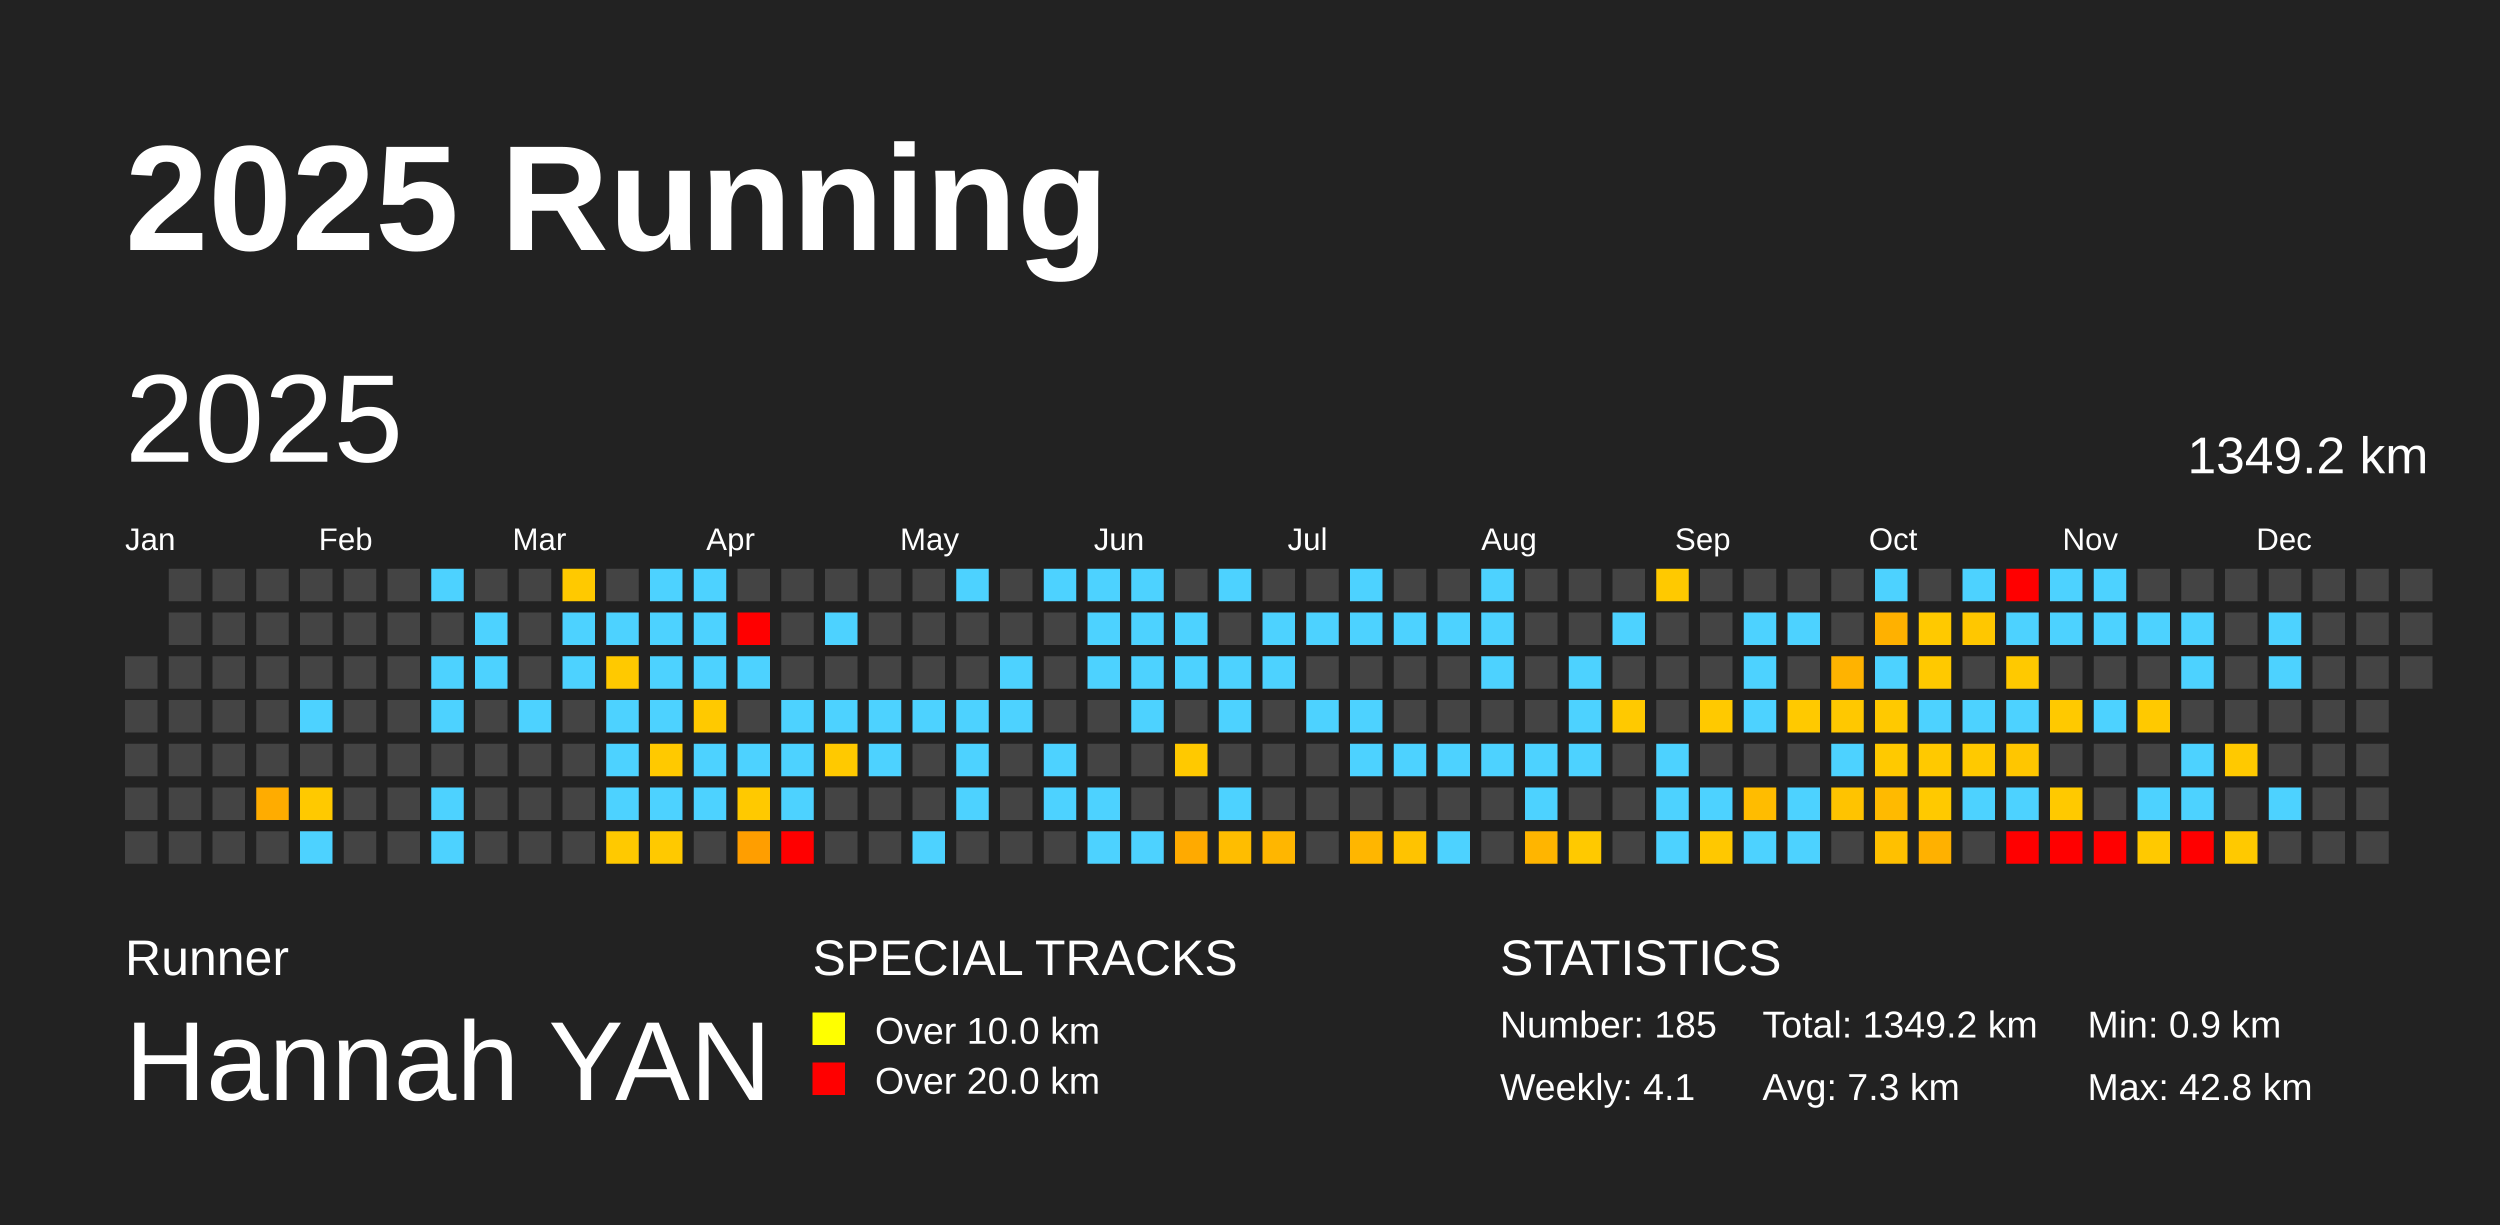
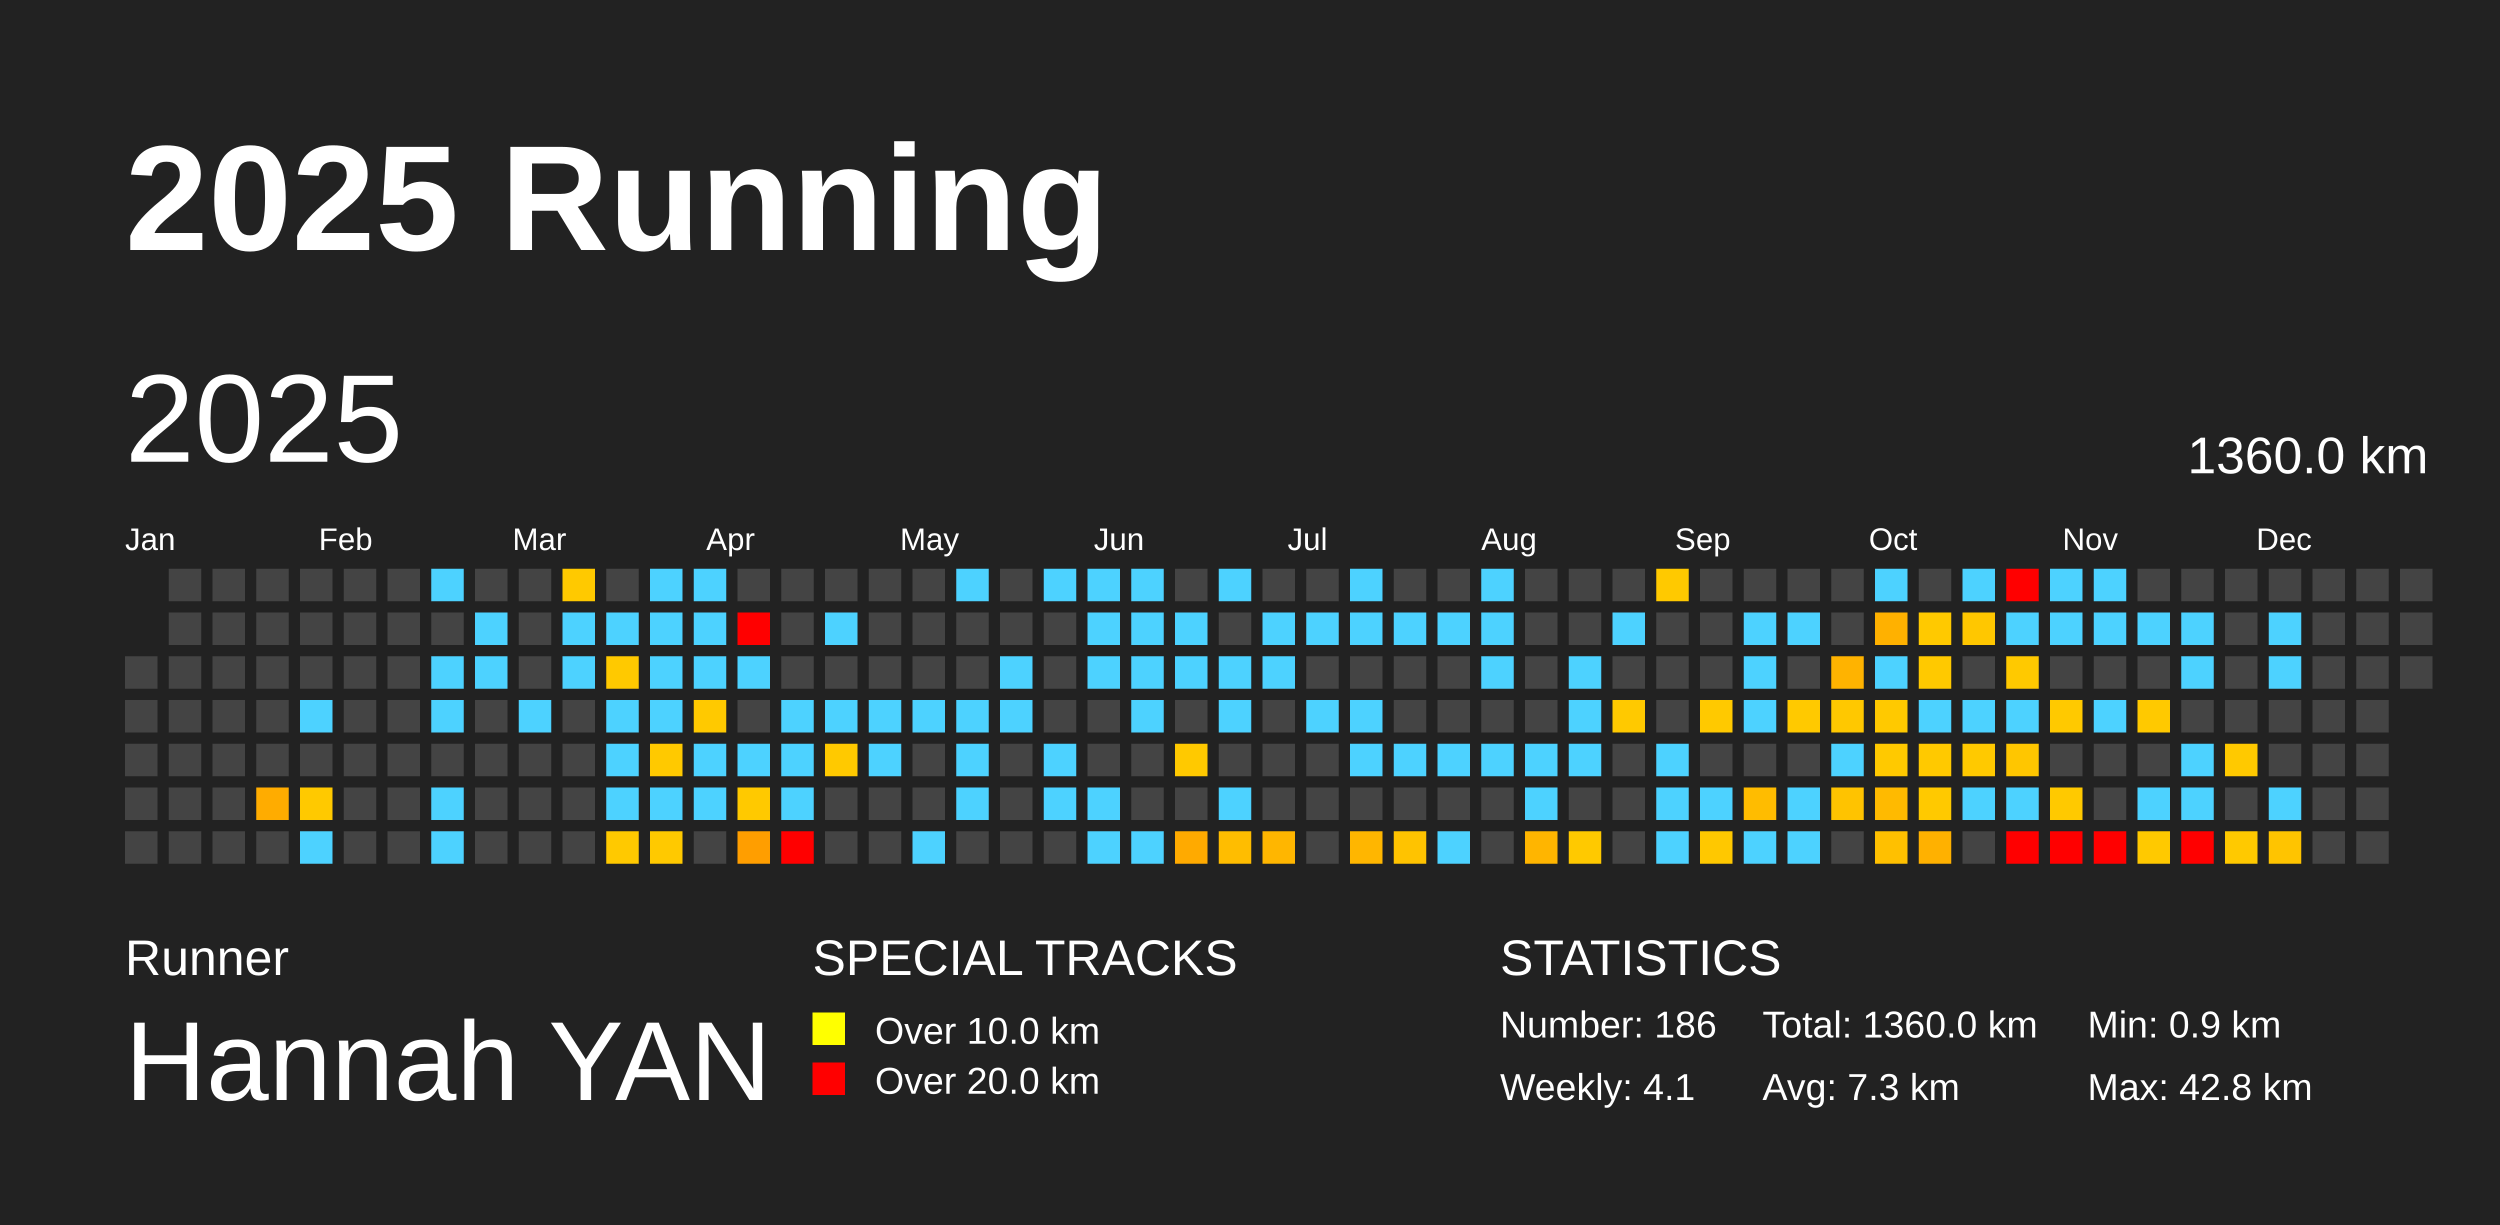
<svg xmlns="http://www.w3.org/2000/svg" baseProfile="full" height="98mm" version="1.1" viewBox="0,0,200,98" width="200mm">
  <defs />
  <rect fill="#222222" height="98" width="200" x="0" y="0" />
  <text fill="#FFFFFF" style="font-size:12px; font-family:Arial; font-weight:bold;" x="10" y="20">2025 Running</text>
  <text fill="#FFFFFF" style="font-size:4px; font-family:Arial" x="10" y="78">Runner</text>
  <text fill="#FFFFFF" style="font-size:9px; font-family:Arial" x="10" y="88">Hannah YAN</text>
  <text fill="#FFFFFF" style="font-size:4px; font-family:Arial" x="65" y="78">SPECIAL TRACKS</text>
  <rect fill="yellow" height="2.6" width="2.6" x="65" y="81" />
  <text fill="#FFFFFF" style="font-size:3px; font-family:Arial" x="70" y="83.5">Over 10.0 km</text>
  <rect fill="red" height="2.6" width="2.6" x="65" y="85" />
  <text fill="#FFFFFF" style="font-size:3px; font-family:Arial" x="70" y="87.5">Over 20.0 km</text>
  <text fill="#FFFFFF" style="font-size:4px; font-family:Arial" x="120" y="78">STATISTICS</text>
-   <text fill="#FFFFFF" style="font-size:3px; font-family:Arial" x="120" y="83">Number: 185</text>
+   <text fill="#FFFFFF" style="font-size:3px; font-family:Arial" x="120" y="83">Number: 186</text>
  <text fill="#FFFFFF" style="font-size:3px; font-family:Arial" x="120" y="88">Weekly: 4.1</text>
-   <text fill="#FFFFFF" style="font-size:3px; font-family:Arial" x="141" y="83">Total: 1349.2 km</text>
+   <text fill="#FFFFFF" style="font-size:3px; font-family:Arial" x="141" y="83">Total: 1360.0 km</text>
  <text fill="#FFFFFF" style="font-size:3px; font-family:Arial" x="141" y="88">Avg: 7.3 km</text>
  <text fill="#FFFFFF" style="font-size:3px; font-family:Arial" x="167" y="83">Min: 0.9 km</text>
  <text fill="#FFFFFF" style="font-size:3px; font-family:Arial" x="167" y="88">Max: 42.8 km</text>
  <text dominant-baseline="hanging" fill="#FFFFFF" style="font-size:10.0px; font-family:Arial;" x="10" y="30">2025</text>
-   <text dominant-baseline="hanging" fill="#FFFFFF" style="font-size:4.125px; font-family:Arial;" x="175" y="35">1349.2 km</text>
+   <text dominant-baseline="hanging" fill="#FFFFFF" style="font-size:4.125px; font-family:Arial;" x="175" y="35">1360.0 km</text>
  <text fill="#FFFFFF" style="font-size:2.5px; font-family:Arial" x="10.0" y="44">Jan</text>
  <text fill="#FFFFFF" style="font-size:2.5px; font-family:Arial" x="25.5" y="44">Feb</text>
  <text fill="#FFFFFF" style="font-size:2.5px; font-family:Arial" x="41.0" y="44">Mar</text>
  <text fill="#FFFFFF" style="font-size:2.5px; font-family:Arial" x="56.5" y="44">Apr</text>
  <text fill="#FFFFFF" style="font-size:2.5px; font-family:Arial" x="72.0" y="44">May</text>
  <text fill="#FFFFFF" style="font-size:2.5px; font-family:Arial" x="87.5" y="44">Jun</text>
  <text fill="#FFFFFF" style="font-size:2.5px; font-family:Arial" x="103.0" y="44">Jul</text>
  <text fill="#FFFFFF" style="font-size:2.5px; font-family:Arial" x="118.5" y="44">Aug</text>
  <text fill="#FFFFFF" style="font-size:2.5px; font-family:Arial" x="134.0" y="44">Sep</text>
  <text fill="#FFFFFF" style="font-size:2.5px; font-family:Arial" x="149.5" y="44">Oct</text>
  <text fill="#FFFFFF" style="font-size:2.5px; font-family:Arial" x="165.0" y="44">Nov</text>
  <text fill="#FFFFFF" style="font-size:2.5px; font-family:Arial" x="180.5" y="44">Dec</text>
  <rect fill="#444444" height="2.6" width="2.6" x="10.0" y="52.5" />
  <rect fill="#444444" height="2.6" width="2.6" x="10.0" y="56.0" />
  <rect fill="#444444" height="2.6" width="2.6" x="10.0" y="59.5" />
  <rect fill="#444444" height="2.6" width="2.6" x="10.0" y="63.0" />
  <rect fill="#444444" height="2.6" width="2.6" x="10.0" y="66.5" />
  <rect fill="#444444" height="2.6" width="2.6" x="13.5" y="45.5" />
  <rect fill="#444444" height="2.6" width="2.6" x="13.5" y="49.0" />
  <rect fill="#444444" height="2.6" width="2.6" x="13.5" y="52.5" />
  <rect fill="#444444" height="2.6" width="2.6" x="13.5" y="56.0" />
  <rect fill="#444444" height="2.6" width="2.6" x="13.5" y="59.5" />
  <rect fill="#444444" height="2.6" width="2.6" x="13.5" y="63.0" />
  <rect fill="#444444" height="2.6" width="2.6" x="13.5" y="66.5" />
  <rect fill="#444444" height="2.6" width="2.6" x="17.0" y="45.5" />
  <rect fill="#444444" height="2.6" width="2.6" x="17.0" y="49.0" />
  <rect fill="#444444" height="2.6" width="2.6" x="17.0" y="52.5" />
  <rect fill="#444444" height="2.6" width="2.6" x="17.0" y="56.0" />
  <rect fill="#444444" height="2.6" width="2.6" x="17.0" y="59.5" />
  <rect fill="#444444" height="2.6" width="2.6" x="17.0" y="63.0" />
  <rect fill="#444444" height="2.6" width="2.6" x="17.0" y="66.5" />
  <rect fill="#444444" height="2.6" width="2.6" x="20.5" y="45.5" />
  <rect fill="#444444" height="2.6" width="2.6" x="20.5" y="49.0" />
  <rect fill="#444444" height="2.6" width="2.6" x="20.5" y="52.5" />
  <rect fill="#444444" height="2.6" width="2.6" x="20.5" y="56.0" />
  <rect fill="#444444" height="2.6" width="2.6" x="20.5" y="59.5" />
  <rect fill="#ffac00" height="2.6" width="2.6" x="20.5" y="63.0" />
  <rect fill="#444444" height="2.6" width="2.6" x="20.5" y="66.5" />
  <rect fill="#444444" height="2.6" width="2.6" x="24.0" y="45.5" />
  <rect fill="#444444" height="2.6" width="2.6" x="24.0" y="49.0" />
  <rect fill="#444444" height="2.6" width="2.6" x="24.0" y="52.5" />
  <rect fill="#4dd2ff" height="2.6" width="2.6" x="24.0" y="56.0" />
  <rect fill="#444444" height="2.6" width="2.6" x="24.0" y="59.5" />
  <rect fill="#ffc900" height="2.6" width="2.6" x="24.0" y="63.0" />
  <rect fill="#4dd2ff" height="2.6" width="2.6" x="24.0" y="66.5" />
  <rect fill="#444444" height="2.6" width="2.6" x="27.5" y="45.5" />
  <rect fill="#444444" height="2.6" width="2.6" x="27.5" y="49.0" />
  <rect fill="#444444" height="2.6" width="2.6" x="27.5" y="52.5" />
  <rect fill="#444444" height="2.6" width="2.6" x="27.5" y="56.0" />
  <rect fill="#444444" height="2.6" width="2.6" x="27.5" y="59.5" />
  <rect fill="#444444" height="2.6" width="2.6" x="27.5" y="63.0" />
  <rect fill="#444444" height="2.6" width="2.6" x="27.5" y="66.5" />
  <rect fill="#444444" height="2.6" width="2.6" x="31.0" y="45.5" />
  <rect fill="#444444" height="2.6" width="2.6" x="31.0" y="49.0" />
  <rect fill="#444444" height="2.6" width="2.6" x="31.0" y="52.5" />
  <rect fill="#444444" height="2.6" width="2.6" x="31.0" y="56.0" />
  <rect fill="#444444" height="2.6" width="2.6" x="31.0" y="59.5" />
  <rect fill="#444444" height="2.6" width="2.6" x="31.0" y="63.0" />
  <rect fill="#444444" height="2.6" width="2.6" x="31.0" y="66.5" />
  <rect fill="#4dd2ff" height="2.6" width="2.6" x="34.5" y="45.5" />
  <rect fill="#444444" height="2.6" width="2.6" x="34.5" y="49.0" />
  <rect fill="#4dd2ff" height="2.6" width="2.6" x="34.5" y="52.5" />
  <rect fill="#4dd2ff" height="2.6" width="2.6" x="34.5" y="56.0" />
  <rect fill="#444444" height="2.6" width="2.6" x="34.5" y="59.5" />
  <rect fill="#4dd2ff" height="2.6" width="2.6" x="34.5" y="63.0" />
  <rect fill="#4dd2ff" height="2.6" width="2.6" x="34.5" y="66.5" />
  <rect fill="#444444" height="2.6" width="2.6" x="38.0" y="45.5" />
  <rect fill="#4dd2ff" height="2.6" width="2.6" x="38.0" y="49.0" />
  <rect fill="#4dd2ff" height="2.6" width="2.6" x="38.0" y="52.5" />
  <rect fill="#444444" height="2.6" width="2.6" x="38.0" y="56.0" />
  <rect fill="#444444" height="2.6" width="2.6" x="38.0" y="59.5" />
  <rect fill="#444444" height="2.6" width="2.6" x="38.0" y="63.0" />
  <rect fill="#444444" height="2.6" width="2.6" x="38.0" y="66.5" />
  <rect fill="#444444" height="2.6" width="2.6" x="41.5" y="45.5" />
  <rect fill="#444444" height="2.6" width="2.6" x="41.5" y="49.0" />
  <rect fill="#444444" height="2.6" width="2.6" x="41.5" y="52.5" />
  <rect fill="#4dd2ff" height="2.6" width="2.6" x="41.5" y="56.0" />
  <rect fill="#444444" height="2.6" width="2.6" x="41.5" y="59.5" />
  <rect fill="#444444" height="2.6" width="2.6" x="41.5" y="63.0" />
  <rect fill="#444444" height="2.6" width="2.6" x="41.5" y="66.5" />
  <rect fill="#ffc900" height="2.6" width="2.6" x="45.0" y="45.5" />
  <rect fill="#4dd2ff" height="2.6" width="2.6" x="45.0" y="49.0" />
  <rect fill="#4dd2ff" height="2.6" width="2.6" x="45.0" y="52.5" />
  <rect fill="#444444" height="2.6" width="2.6" x="45.0" y="56.0" />
  <rect fill="#444444" height="2.6" width="2.6" x="45.0" y="59.5" />
  <rect fill="#444444" height="2.6" width="2.6" x="45.0" y="63.0" />
  <rect fill="#444444" height="2.6" width="2.6" x="45.0" y="66.5" />
  <rect fill="#444444" height="2.6" width="2.6" x="48.5" y="45.5" />
  <rect fill="#4dd2ff" height="2.6" width="2.6" x="48.5" y="49.0" />
  <rect fill="#ffc900" height="2.6" width="2.6" x="48.5" y="52.5" />
  <rect fill="#4dd2ff" height="2.6" width="2.6" x="48.5" y="56.0" />
  <rect fill="#4dd2ff" height="2.6" width="2.6" x="48.5" y="59.5" />
  <rect fill="#4dd2ff" height="2.6" width="2.6" x="48.5" y="63.0" />
  <rect fill="#ffc900" height="2.6" width="2.6" x="48.5" y="66.5" />
  <rect fill="#4dd2ff" height="2.6" width="2.6" x="52.0" y="45.5" />
  <rect fill="#4dd2ff" height="2.6" width="2.6" x="52.0" y="49.0" />
  <rect fill="#4dd2ff" height="2.6" width="2.6" x="52.0" y="52.5" />
  <rect fill="#4dd2ff" height="2.6" width="2.6" x="52.0" y="56.0" />
  <rect fill="#ffc900" height="2.6" width="2.6" x="52.0" y="59.5" />
  <rect fill="#4dd2ff" height="2.6" width="2.6" x="52.0" y="63.0" />
  <rect fill="#ffc900" height="2.6" width="2.6" x="52.0" y="66.5" />
  <rect fill="#4dd2ff" height="2.6" width="2.6" x="55.5" y="45.5" />
  <rect fill="#4dd2ff" height="2.6" width="2.6" x="55.5" y="49.0" />
  <rect fill="#4dd2ff" height="2.6" width="2.6" x="55.5" y="52.5" />
  <rect fill="#ffc900" height="2.6" width="2.6" x="55.5" y="56.0" />
  <rect fill="#4dd2ff" height="2.6" width="2.6" x="55.5" y="59.5" />
  <rect fill="#4dd2ff" height="2.6" width="2.6" x="55.5" y="63.0" />
  <rect fill="#444444" height="2.6" width="2.6" x="55.5" y="66.5" />
  <rect fill="#444444" height="2.6" width="2.6" x="59.0" y="45.5" />
  <rect fill="red" height="2.6" width="2.6" x="59.0" y="49.0" />
  <rect fill="#4dd2ff" height="2.6" width="2.6" x="59.0" y="52.5" />
  <rect fill="#444444" height="2.6" width="2.6" x="59.0" y="56.0" />
  <rect fill="#4dd2ff" height="2.6" width="2.6" x="59.0" y="59.5" />
  <rect fill="#ffc900" height="2.6" width="2.6" x="59.0" y="63.0" />
  <rect fill="#ff9e00" height="2.6" width="2.6" x="59.0" y="66.5" />
  <rect fill="#444444" height="2.6" width="2.6" x="62.5" y="45.5" />
  <rect fill="#444444" height="2.6" width="2.6" x="62.5" y="49.0" />
  <rect fill="#444444" height="2.6" width="2.6" x="62.5" y="52.5" />
  <rect fill="#4dd2ff" height="2.6" width="2.6" x="62.5" y="56.0" />
  <rect fill="#4dd2ff" height="2.6" width="2.6" x="62.5" y="59.5" />
  <rect fill="#4dd2ff" height="2.6" width="2.6" x="62.5" y="63.0" />
  <rect fill="red" height="2.6" width="2.6" x="62.5" y="66.5" />
  <rect fill="#444444" height="2.6" width="2.6" x="66.0" y="45.5" />
  <rect fill="#4dd2ff" height="2.6" width="2.6" x="66.0" y="49.0" />
  <rect fill="#444444" height="2.6" width="2.6" x="66.0" y="52.5" />
  <rect fill="#4dd2ff" height="2.6" width="2.6" x="66.0" y="56.0" />
  <rect fill="#ffc900" height="2.6" width="2.6" x="66.0" y="59.5" />
  <rect fill="#444444" height="2.6" width="2.6" x="66.0" y="63.0" />
  <rect fill="#444444" height="2.6" width="2.6" x="66.0" y="66.5" />
  <rect fill="#444444" height="2.6" width="2.6" x="69.5" y="45.5" />
  <rect fill="#444444" height="2.6" width="2.6" x="69.5" y="49.0" />
  <rect fill="#444444" height="2.6" width="2.6" x="69.5" y="52.5" />
  <rect fill="#4dd2ff" height="2.6" width="2.6" x="69.5" y="56.0" />
  <rect fill="#4dd2ff" height="2.6" width="2.6" x="69.5" y="59.5" />
  <rect fill="#444444" height="2.6" width="2.6" x="69.5" y="63.0" />
  <rect fill="#444444" height="2.6" width="2.6" x="69.5" y="66.5" />
  <rect fill="#444444" height="2.6" width="2.6" x="73.0" y="45.5" />
  <rect fill="#444444" height="2.6" width="2.6" x="73.0" y="49.0" />
  <rect fill="#444444" height="2.6" width="2.6" x="73.0" y="52.5" />
  <rect fill="#4dd2ff" height="2.6" width="2.6" x="73.0" y="56.0" />
  <rect fill="#444444" height="2.6" width="2.6" x="73.0" y="59.5" />
  <rect fill="#444444" height="2.6" width="2.6" x="73.0" y="63.0" />
  <rect fill="#4dd2ff" height="2.6" width="2.6" x="73.0" y="66.5" />
  <rect fill="#4dd2ff" height="2.6" width="2.6" x="76.5" y="45.5" />
  <rect fill="#444444" height="2.6" width="2.6" x="76.5" y="49.0" />
  <rect fill="#444444" height="2.6" width="2.6" x="76.5" y="52.5" />
  <rect fill="#4dd2ff" height="2.6" width="2.6" x="76.5" y="56.0" />
  <rect fill="#4dd2ff" height="2.6" width="2.6" x="76.5" y="59.5" />
  <rect fill="#4dd2ff" height="2.6" width="2.6" x="76.5" y="63.0" />
  <rect fill="#444444" height="2.6" width="2.6" x="76.5" y="66.5" />
  <rect fill="#444444" height="2.6" width="2.6" x="80.0" y="45.5" />
  <rect fill="#444444" height="2.6" width="2.6" x="80.0" y="49.0" />
  <rect fill="#4dd2ff" height="2.6" width="2.6" x="80.0" y="52.5" />
  <rect fill="#4dd2ff" height="2.6" width="2.6" x="80.0" y="56.0" />
  <rect fill="#444444" height="2.6" width="2.6" x="80.0" y="59.5" />
  <rect fill="#444444" height="2.6" width="2.6" x="80.0" y="63.0" />
  <rect fill="#444444" height="2.6" width="2.6" x="80.0" y="66.5" />
  <rect fill="#4dd2ff" height="2.6" width="2.6" x="83.5" y="45.5" />
  <rect fill="#444444" height="2.6" width="2.6" x="83.5" y="49.0" />
  <rect fill="#444444" height="2.6" width="2.6" x="83.5" y="52.5" />
  <rect fill="#444444" height="2.6" width="2.6" x="83.5" y="56.0" />
  <rect fill="#4dd2ff" height="2.6" width="2.6" x="83.5" y="59.5" />
  <rect fill="#4dd2ff" height="2.6" width="2.6" x="83.5" y="63.0" />
  <rect fill="#444444" height="2.6" width="2.6" x="83.5" y="66.5" />
  <rect fill="#4dd2ff" height="2.6" width="2.6" x="87.0" y="45.5" />
  <rect fill="#4dd2ff" height="2.6" width="2.6" x="87.0" y="49.0" />
  <rect fill="#4dd2ff" height="2.6" width="2.6" x="87.0" y="52.5" />
  <rect fill="#444444" height="2.6" width="2.6" x="87.0" y="56.0" />
  <rect fill="#444444" height="2.6" width="2.6" x="87.0" y="59.5" />
  <rect fill="#4dd2ff" height="2.6" width="2.6" x="87.0" y="63.0" />
  <rect fill="#4dd2ff" height="2.6" width="2.6" x="87.0" y="66.5" />
  <rect fill="#4dd2ff" height="2.6" width="2.6" x="90.5" y="45.5" />
  <rect fill="#4dd2ff" height="2.6" width="2.6" x="90.5" y="49.0" />
  <rect fill="#4dd2ff" height="2.6" width="2.6" x="90.5" y="52.5" />
  <rect fill="#4dd2ff" height="2.6" width="2.6" x="90.5" y="56.0" />
  <rect fill="#444444" height="2.6" width="2.6" x="90.5" y="59.5" />
  <rect fill="#444444" height="2.6" width="2.6" x="90.5" y="63.0" />
  <rect fill="#4dd2ff" height="2.6" width="2.6" x="90.5" y="66.5" />
  <rect fill="#444444" height="2.6" width="2.6" x="94.0" y="45.5" />
  <rect fill="#4dd2ff" height="2.6" width="2.6" x="94.0" y="49.0" />
  <rect fill="#4dd2ff" height="2.6" width="2.6" x="94.0" y="52.5" />
  <rect fill="#444444" height="2.6" width="2.6" x="94.0" y="56.0" />
  <rect fill="#ffc900" height="2.6" width="2.6" x="94.0" y="59.5" />
  <rect fill="#444444" height="2.6" width="2.6" x="94.0" y="63.0" />
  <rect fill="#ffaa00" height="2.6" width="2.6" x="94.0" y="66.5" />
  <rect fill="#4dd2ff" height="2.6" width="2.6" x="97.5" y="45.5" />
  <rect fill="#444444" height="2.6" width="2.6" x="97.5" y="49.0" />
  <rect fill="#4dd2ff" height="2.6" width="2.6" x="97.5" y="52.5" />
  <rect fill="#4dd2ff" height="2.6" width="2.6" x="97.5" y="56.0" />
  <rect fill="#444444" height="2.6" width="2.6" x="97.5" y="59.5" />
  <rect fill="#4dd2ff" height="2.6" width="2.6" x="97.5" y="63.0" />
  <rect fill="#ffbd00" height="2.6" width="2.6" x="97.5" y="66.5" />
  <rect fill="#444444" height="2.6" width="2.6" x="101.0" y="45.5" />
  <rect fill="#4dd2ff" height="2.6" width="2.6" x="101.0" y="49.0" />
  <rect fill="#4dd2ff" height="2.6" width="2.6" x="101.0" y="52.5" />
  <rect fill="#444444" height="2.6" width="2.6" x="101.0" y="56.0" />
  <rect fill="#444444" height="2.6" width="2.6" x="101.0" y="59.5" />
  <rect fill="#444444" height="2.6" width="2.6" x="101.0" y="63.0" />
  <rect fill="#ffb600" height="2.6" width="2.6" x="101.0" y="66.5" />
  <rect fill="#444444" height="2.6" width="2.6" x="104.5" y="45.5" />
  <rect fill="#4dd2ff" height="2.6" width="2.6" x="104.5" y="49.0" />
  <rect fill="#444444" height="2.6" width="2.6" x="104.5" y="52.5" />
  <rect fill="#4dd2ff" height="2.6" width="2.6" x="104.5" y="56.0" />
  <rect fill="#444444" height="2.6" width="2.6" x="104.5" y="59.5" />
  <rect fill="#444444" height="2.6" width="2.6" x="104.5" y="63.0" />
  <rect fill="#444444" height="2.6" width="2.6" x="104.5" y="66.5" />
  <rect fill="#4dd2ff" height="2.6" width="2.6" x="108.0" y="45.5" />
  <rect fill="#4dd2ff" height="2.6" width="2.6" x="108.0" y="49.0" />
  <rect fill="#444444" height="2.6" width="2.6" x="108.0" y="52.5" />
  <rect fill="#4dd2ff" height="2.6" width="2.6" x="108.0" y="56.0" />
  <rect fill="#4dd2ff" height="2.6" width="2.6" x="108.0" y="59.5" />
  <rect fill="#444444" height="2.6" width="2.6" x="108.0" y="63.0" />
  <rect fill="#ffb600" height="2.6" width="2.6" x="108.0" y="66.5" />
  <rect fill="#444444" height="2.6" width="2.6" x="111.5" y="45.5" />
  <rect fill="#4dd2ff" height="2.6" width="2.6" x="111.5" y="49.0" />
  <rect fill="#444444" height="2.6" width="2.6" x="111.5" y="52.5" />
  <rect fill="#444444" height="2.6" width="2.6" x="111.5" y="56.0" />
  <rect fill="#4dd2ff" height="2.6" width="2.6" x="111.5" y="59.5" />
  <rect fill="#444444" height="2.6" width="2.6" x="111.5" y="63.0" />
  <rect fill="#ffc300" height="2.6" width="2.6" x="111.5" y="66.5" />
  <rect fill="#444444" height="2.6" width="2.6" x="115.0" y="45.5" />
  <rect fill="#4dd2ff" height="2.6" width="2.6" x="115.0" y="49.0" />
  <rect fill="#444444" height="2.6" width="2.6" x="115.0" y="52.5" />
  <rect fill="#444444" height="2.6" width="2.6" x="115.0" y="56.0" />
  <rect fill="#4dd2ff" height="2.6" width="2.6" x="115.0" y="59.5" />
  <rect fill="#444444" height="2.6" width="2.6" x="115.0" y="63.0" />
  <rect fill="#4dd2ff" height="2.6" width="2.6" x="115.0" y="66.5" />
  <rect fill="#4dd2ff" height="2.6" width="2.6" x="118.5" y="45.5" />
  <rect fill="#4dd2ff" height="2.6" width="2.6" x="118.5" y="49.0" />
  <rect fill="#4dd2ff" height="2.6" width="2.6" x="118.5" y="52.5" />
  <rect fill="#444444" height="2.6" width="2.6" x="118.5" y="56.0" />
  <rect fill="#4dd2ff" height="2.6" width="2.6" x="118.5" y="59.5" />
  <rect fill="#444444" height="2.6" width="2.6" x="118.5" y="63.0" />
  <rect fill="#444444" height="2.6" width="2.6" x="118.5" y="66.5" />
  <rect fill="#444444" height="2.6" width="2.6" x="122.0" y="45.5" />
  <rect fill="#444444" height="2.6" width="2.6" x="122.0" y="49.0" />
  <rect fill="#444444" height="2.6" width="2.6" x="122.0" y="52.5" />
  <rect fill="#444444" height="2.6" width="2.6" x="122.0" y="56.0" />
  <rect fill="#4dd2ff" height="2.6" width="2.6" x="122.0" y="59.5" />
  <rect fill="#4dd2ff" height="2.6" width="2.6" x="122.0" y="63.0" />
  <rect fill="#ffb500" height="2.6" width="2.6" x="122.0" y="66.5" />
  <rect fill="#444444" height="2.6" width="2.6" x="125.5" y="45.5" />
  <rect fill="#444444" height="2.6" width="2.6" x="125.5" y="49.0" />
  <rect fill="#4dd2ff" height="2.6" width="2.6" x="125.5" y="52.5" />
  <rect fill="#4dd2ff" height="2.6" width="2.6" x="125.5" y="56.0" />
  <rect fill="#4dd2ff" height="2.6" width="2.6" x="125.5" y="59.5" />
  <rect fill="#444444" height="2.6" width="2.6" x="125.5" y="63.0" />
  <rect fill="#ffc900" height="2.6" width="2.6" x="125.5" y="66.5" />
  <rect fill="#444444" height="2.6" width="2.6" x="129.0" y="45.5" />
  <rect fill="#4dd2ff" height="2.6" width="2.6" x="129.0" y="49.0" />
  <rect fill="#444444" height="2.6" width="2.6" x="129.0" y="52.5" />
  <rect fill="#ffc900" height="2.6" width="2.6" x="129.0" y="56.0" />
  <rect fill="#444444" height="2.6" width="2.6" x="129.0" y="59.5" />
  <rect fill="#444444" height="2.6" width="2.6" x="129.0" y="63.0" />
  <rect fill="#444444" height="2.6" width="2.6" x="129.0" y="66.5" />
  <rect fill="#ffc900" height="2.6" width="2.6" x="132.5" y="45.5" />
  <rect fill="#444444" height="2.6" width="2.6" x="132.5" y="49.0" />
  <rect fill="#444444" height="2.6" width="2.6" x="132.5" y="52.5" />
  <rect fill="#444444" height="2.6" width="2.6" x="132.5" y="56.0" />
  <rect fill="#4dd2ff" height="2.6" width="2.6" x="132.5" y="59.5" />
  <rect fill="#4dd2ff" height="2.6" width="2.6" x="132.5" y="63.0" />
  <rect fill="#4dd2ff" height="2.6" width="2.6" x="132.5" y="66.5" />
  <rect fill="#444444" height="2.6" width="2.6" x="136.0" y="45.5" />
  <rect fill="#444444" height="2.6" width="2.6" x="136.0" y="49.0" />
  <rect fill="#444444" height="2.6" width="2.6" x="136.0" y="52.5" />
  <rect fill="#ffc900" height="2.6" width="2.6" x="136.0" y="56.0" />
  <rect fill="#444444" height="2.6" width="2.6" x="136.0" y="59.5" />
  <rect fill="#4dd2ff" height="2.6" width="2.6" x="136.0" y="63.0" />
  <rect fill="#ffc800" height="2.6" width="2.6" x="136.0" y="66.5" />
  <rect fill="#444444" height="2.6" width="2.6" x="139.5" y="45.5" />
  <rect fill="#4dd2ff" height="2.6" width="2.6" x="139.5" y="49.0" />
  <rect fill="#4dd2ff" height="2.6" width="2.6" x="139.5" y="52.5" />
  <rect fill="#4dd2ff" height="2.6" width="2.6" x="139.5" y="56.0" />
  <rect fill="#444444" height="2.6" width="2.6" x="139.5" y="59.5" />
  <rect fill="#ffbc00" height="2.6" width="2.6" x="139.5" y="63.0" />
  <rect fill="#4dd2ff" height="2.6" width="2.6" x="139.5" y="66.5" />
  <rect fill="#444444" height="2.6" width="2.6" x="143.0" y="45.5" />
  <rect fill="#4dd2ff" height="2.6" width="2.6" x="143.0" y="49.0" />
  <rect fill="#444444" height="2.6" width="2.6" x="143.0" y="52.5" />
  <rect fill="#ffc900" height="2.6" width="2.6" x="143.0" y="56.0" />
  <rect fill="#444444" height="2.6" width="2.6" x="143.0" y="59.5" />
  <rect fill="#4dd2ff" height="2.6" width="2.6" x="143.0" y="63.0" />
  <rect fill="#4dd2ff" height="2.6" width="2.6" x="143.0" y="66.5" />
  <rect fill="#444444" height="2.6" width="2.6" x="146.5" y="45.5" />
  <rect fill="#444444" height="2.6" width="2.6" x="146.5" y="49.0" />
  <rect fill="#ffb300" height="2.6" width="2.6" x="146.5" y="52.5" />
  <rect fill="#ffc800" height="2.6" width="2.6" x="146.5" y="56.0" />
  <rect fill="#4dd2ff" height="2.6" width="2.6" x="146.5" y="59.5" />
  <rect fill="#ffc300" height="2.6" width="2.6" x="146.5" y="63.0" />
  <rect fill="#444444" height="2.6" width="2.6" x="146.5" y="66.5" />
  <rect fill="#4dd2ff" height="2.6" width="2.6" x="150.0" y="45.5" />
  <rect fill="#ffb100" height="2.6" width="2.6" x="150.0" y="49.0" />
  <rect fill="#4dd2ff" height="2.6" width="2.6" x="150.0" y="52.5" />
  <rect fill="#ffc900" height="2.6" width="2.6" x="150.0" y="56.0" />
  <rect fill="#ffc900" height="2.6" width="2.6" x="150.0" y="59.5" />
  <rect fill="#ffba00" height="2.6" width="2.6" x="150.0" y="63.0" />
  <rect fill="#ffc000" height="2.6" width="2.6" x="150.0" y="66.5" />
  <rect fill="#444444" height="2.6" width="2.6" x="153.5" y="45.5" />
  <rect fill="#ffc900" height="2.6" width="2.6" x="153.5" y="49.0" />
  <rect fill="#ffc900" height="2.6" width="2.6" x="153.5" y="52.5" />
  <rect fill="#4dd2ff" height="2.6" width="2.6" x="153.5" y="56.0" />
  <rect fill="#ffc900" height="2.6" width="2.6" x="153.5" y="59.5" />
  <rect fill="#ffc900" height="2.6" width="2.6" x="153.5" y="63.0" />
  <rect fill="#ffb100" height="2.6" width="2.6" x="153.5" y="66.5" />
  <rect fill="#4dd2ff" height="2.6" width="2.6" x="157.0" y="45.5" />
  <rect fill="#ffc700" height="2.6" width="2.6" x="157.0" y="49.0" />
  <rect fill="#444444" height="2.6" width="2.6" x="157.0" y="52.5" />
  <rect fill="#4dd2ff" height="2.6" width="2.6" x="157.0" y="56.0" />
  <rect fill="#ffc900" height="2.6" width="2.6" x="157.0" y="59.5" />
  <rect fill="#4dd2ff" height="2.6" width="2.6" x="157.0" y="63.0" />
  <rect fill="#444444" height="2.6" width="2.6" x="157.0" y="66.5" />
  <rect fill="red" height="2.6" width="2.6" x="160.5" y="45.5" />
  <rect fill="#4dd2ff" height="2.6" width="2.6" x="160.5" y="49.0" />
  <rect fill="#ffc900" height="2.6" width="2.6" x="160.5" y="52.5" />
  <rect fill="#4dd2ff" height="2.6" width="2.6" x="160.5" y="56.0" />
  <rect fill="#ffc600" height="2.6" width="2.6" x="160.5" y="59.5" />
  <rect fill="#4dd2ff" height="2.6" width="2.6" x="160.5" y="63.0" />
  <rect fill="red" height="2.6" width="2.6" x="160.5" y="66.5" />
  <rect fill="#4dd2ff" height="2.6" width="2.6" x="164.0" y="45.5" />
  <rect fill="#4dd2ff" height="2.6" width="2.6" x="164.0" y="49.0" />
  <rect fill="#444444" height="2.6" width="2.6" x="164.0" y="52.5" />
  <rect fill="#ffc900" height="2.6" width="2.6" x="164.0" y="56.0" />
  <rect fill="#444444" height="2.6" width="2.6" x="164.0" y="59.5" />
  <rect fill="#ffc900" height="2.6" width="2.6" x="164.0" y="63.0" />
  <rect fill="red" height="2.6" width="2.6" x="164.0" y="66.5" />
  <rect fill="#4dd2ff" height="2.6" width="2.6" x="167.5" y="45.5" />
  <rect fill="#4dd2ff" height="2.6" width="2.6" x="167.5" y="49.0" />
  <rect fill="#444444" height="2.6" width="2.6" x="167.5" y="52.5" />
  <rect fill="#4dd2ff" height="2.6" width="2.6" x="167.5" y="56.0" />
  <rect fill="#444444" height="2.6" width="2.6" x="167.5" y="59.5" />
  <rect fill="#444444" height="2.6" width="2.6" x="167.5" y="63.0" />
  <rect fill="red" height="2.6" width="2.6" x="167.5" y="66.5" />
  <rect fill="#444444" height="2.6" width="2.6" x="171.0" y="45.5" />
  <rect fill="#4dd2ff" height="2.6" width="2.6" x="171.0" y="49.0" />
  <rect fill="#444444" height="2.6" width="2.6" x="171.0" y="52.5" />
  <rect fill="#ffc900" height="2.6" width="2.6" x="171.0" y="56.0" />
  <rect fill="#444444" height="2.6" width="2.6" x="171.0" y="59.5" />
  <rect fill="#4dd2ff" height="2.6" width="2.6" x="171.0" y="63.0" />
  <rect fill="#ffc900" height="2.6" width="2.6" x="171.0" y="66.5" />
  <rect fill="#444444" height="2.6" width="2.6" x="174.5" y="45.5" />
  <rect fill="#4dd2ff" height="2.6" width="2.6" x="174.5" y="49.0" />
  <rect fill="#4dd2ff" height="2.6" width="2.6" x="174.5" y="52.5" />
  <rect fill="#444444" height="2.6" width="2.6" x="174.5" y="56.0" />
  <rect fill="#4dd2ff" height="2.6" width="2.6" x="174.5" y="59.5" />
  <rect fill="#4dd2ff" height="2.6" width="2.6" x="174.5" y="63.0" />
  <rect fill="red" height="2.6" width="2.6" x="174.5" y="66.5" />
  <rect fill="#444444" height="2.6" width="2.6" x="178.0" y="45.5" />
  <rect fill="#444444" height="2.6" width="2.6" x="178.0" y="49.0" />
  <rect fill="#444444" height="2.6" width="2.6" x="178.0" y="52.5" />
  <rect fill="#444444" height="2.6" width="2.6" x="178.0" y="56.0" />
  <rect fill="#ffc900" height="2.6" width="2.6" x="178.0" y="59.5" />
  <rect fill="#444444" height="2.6" width="2.6" x="178.0" y="63.0" />
  <rect fill="#ffc900" height="2.6" width="2.6" x="178.0" y="66.5" />
  <rect fill="#444444" height="2.6" width="2.6" x="181.5" y="45.5" />
  <rect fill="#4dd2ff" height="2.6" width="2.6" x="181.5" y="49.0" />
  <rect fill="#4dd2ff" height="2.6" width="2.6" x="181.5" y="52.5" />
  <rect fill="#444444" height="2.6" width="2.6" x="181.5" y="56.0" />
  <rect fill="#444444" height="2.6" width="2.6" x="181.5" y="59.5" />
  <rect fill="#4dd2ff" height="2.6" width="2.6" x="181.5" y="63.0" />
-   <rect fill="#444444" height="2.6" width="2.6" x="181.5" y="66.5" />
+   <rect fill="#ffc400" height="2.6" width="2.6" x="181.5" y="66.5" />
  <rect fill="#444444" height="2.6" width="2.6" x="185.0" y="45.5" />
  <rect fill="#444444" height="2.6" width="2.6" x="185.0" y="49.0" />
  <rect fill="#444444" height="2.6" width="2.6" x="185.0" y="52.5" />
  <rect fill="#444444" height="2.6" width="2.6" x="185.0" y="56.0" />
  <rect fill="#444444" height="2.6" width="2.6" x="185.0" y="59.5" />
  <rect fill="#444444" height="2.6" width="2.6" x="185.0" y="63.0" />
  <rect fill="#444444" height="2.6" width="2.6" x="185.0" y="66.5" />
  <rect fill="#444444" height="2.6" width="2.6" x="188.5" y="45.5" />
  <rect fill="#444444" height="2.6" width="2.6" x="188.5" y="49.0" />
  <rect fill="#444444" height="2.6" width="2.6" x="188.5" y="52.5" />
  <rect fill="#444444" height="2.6" width="2.6" x="188.5" y="56.0" />
  <rect fill="#444444" height="2.6" width="2.6" x="188.5" y="59.5" />
  <rect fill="#444444" height="2.6" width="2.6" x="188.5" y="63.0" />
  <rect fill="#444444" height="2.6" width="2.6" x="188.5" y="66.5" />
  <rect fill="#444444" height="2.6" width="2.6" x="192.0" y="45.5" />
  <rect fill="#444444" height="2.6" width="2.6" x="192.0" y="49.0" />
  <rect fill="#444444" height="2.6" width="2.6" x="192.0" y="52.5" />
</svg>
